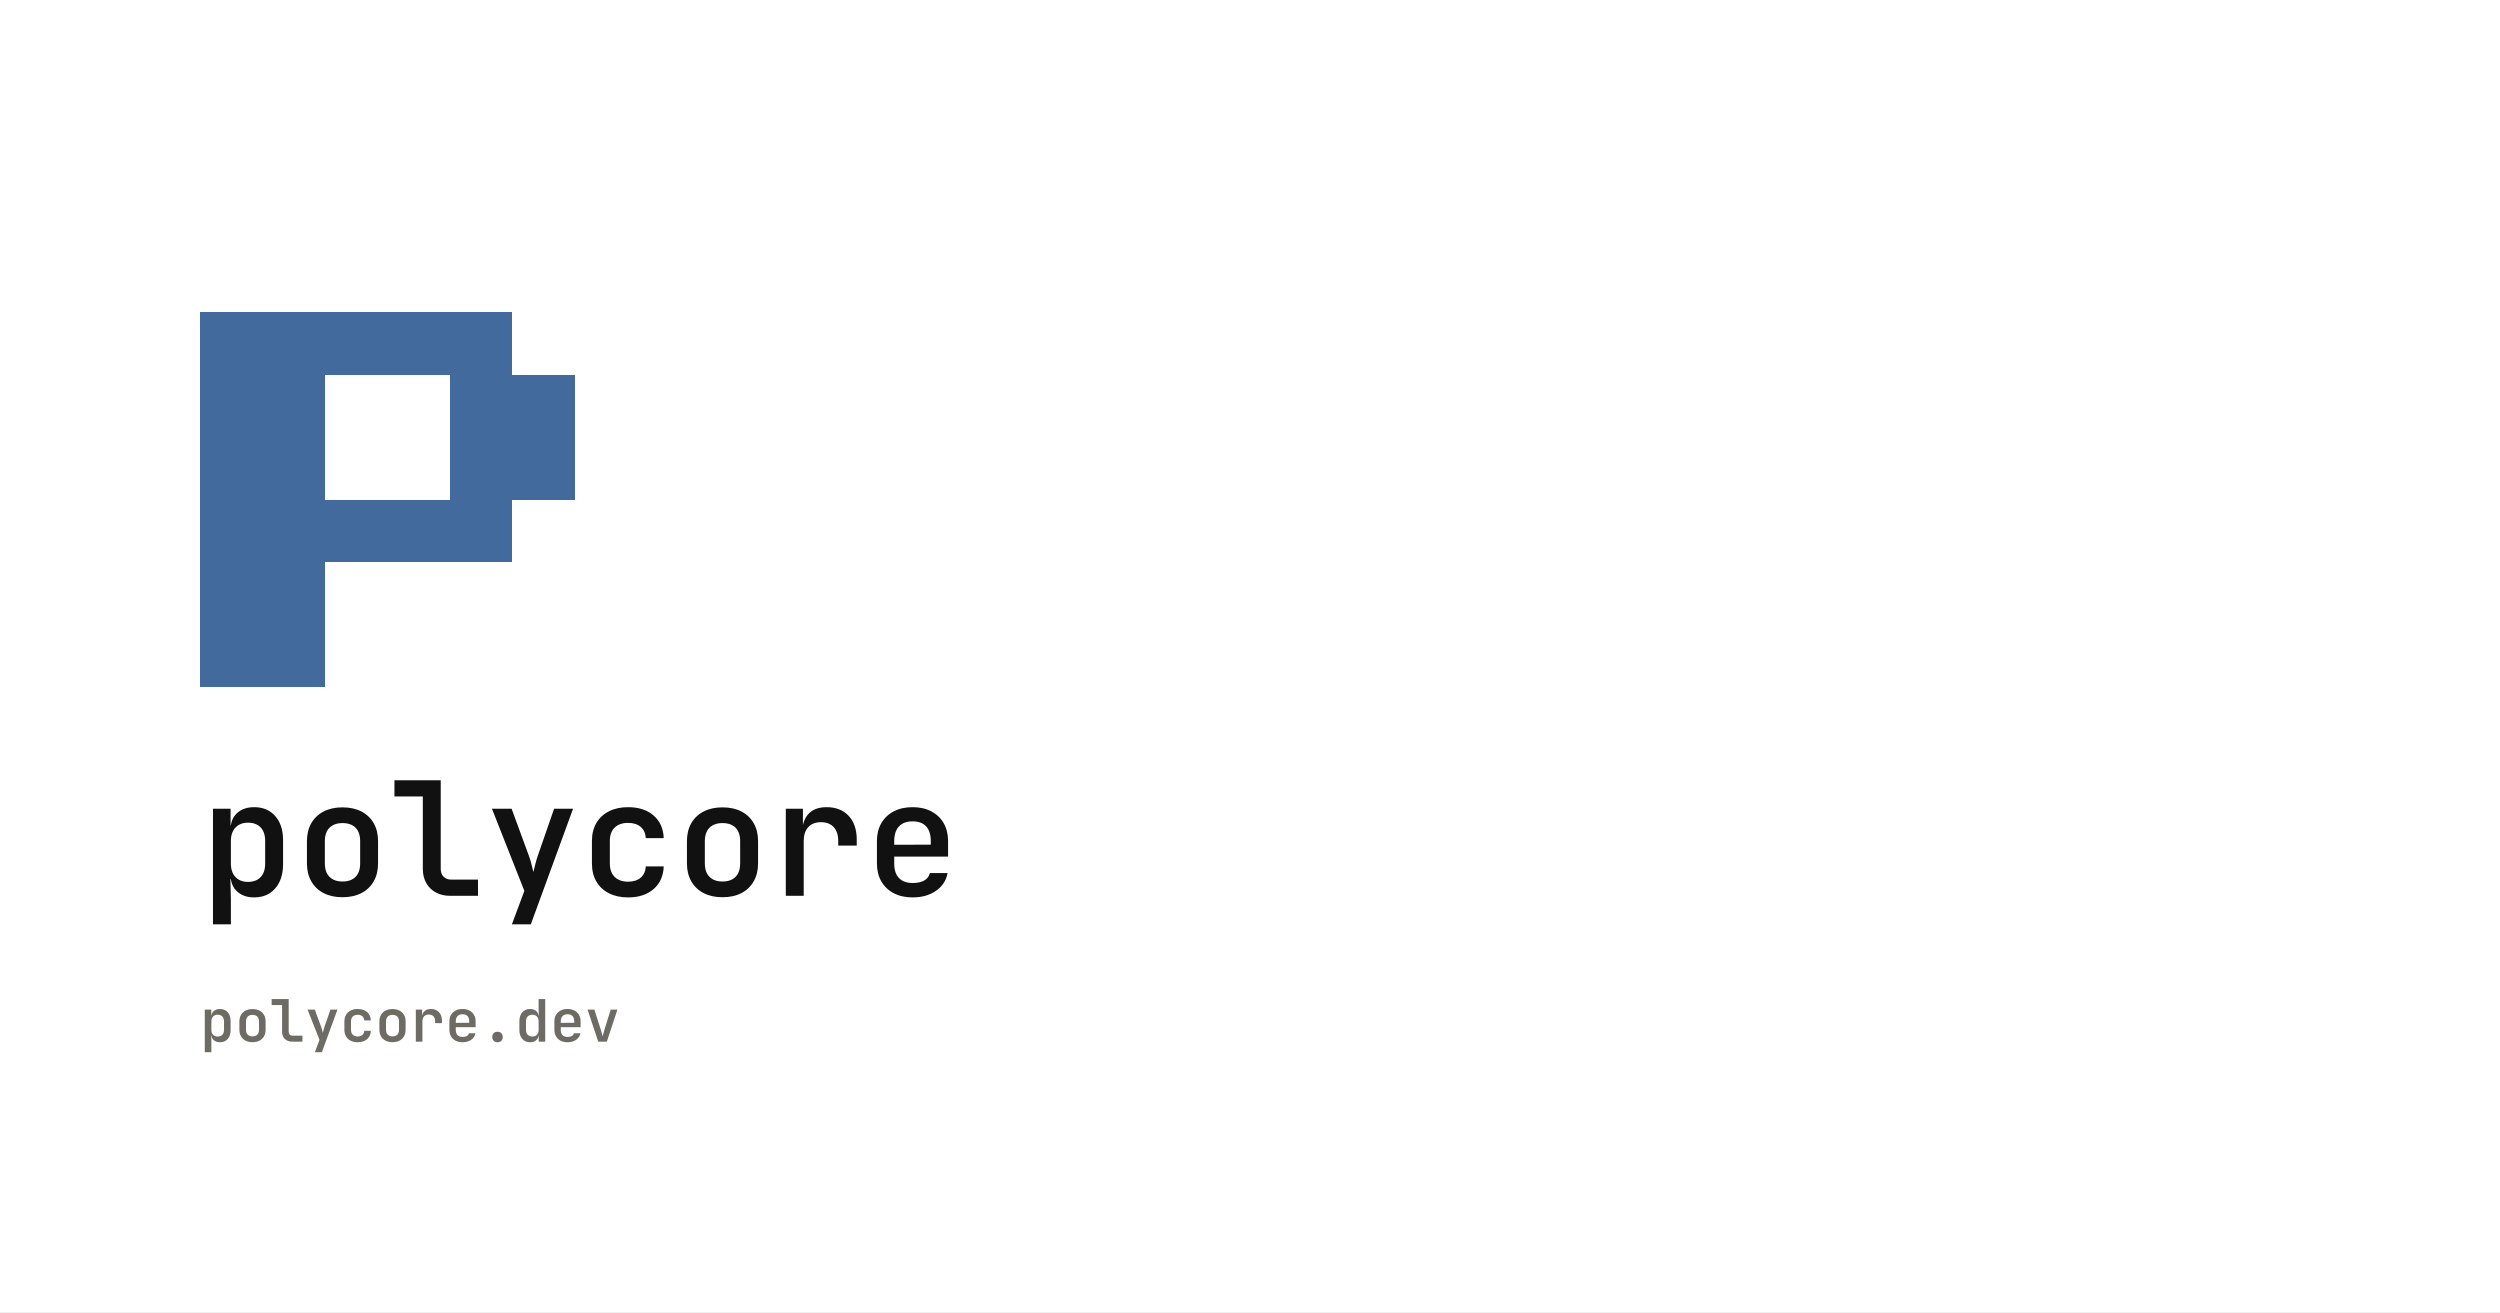
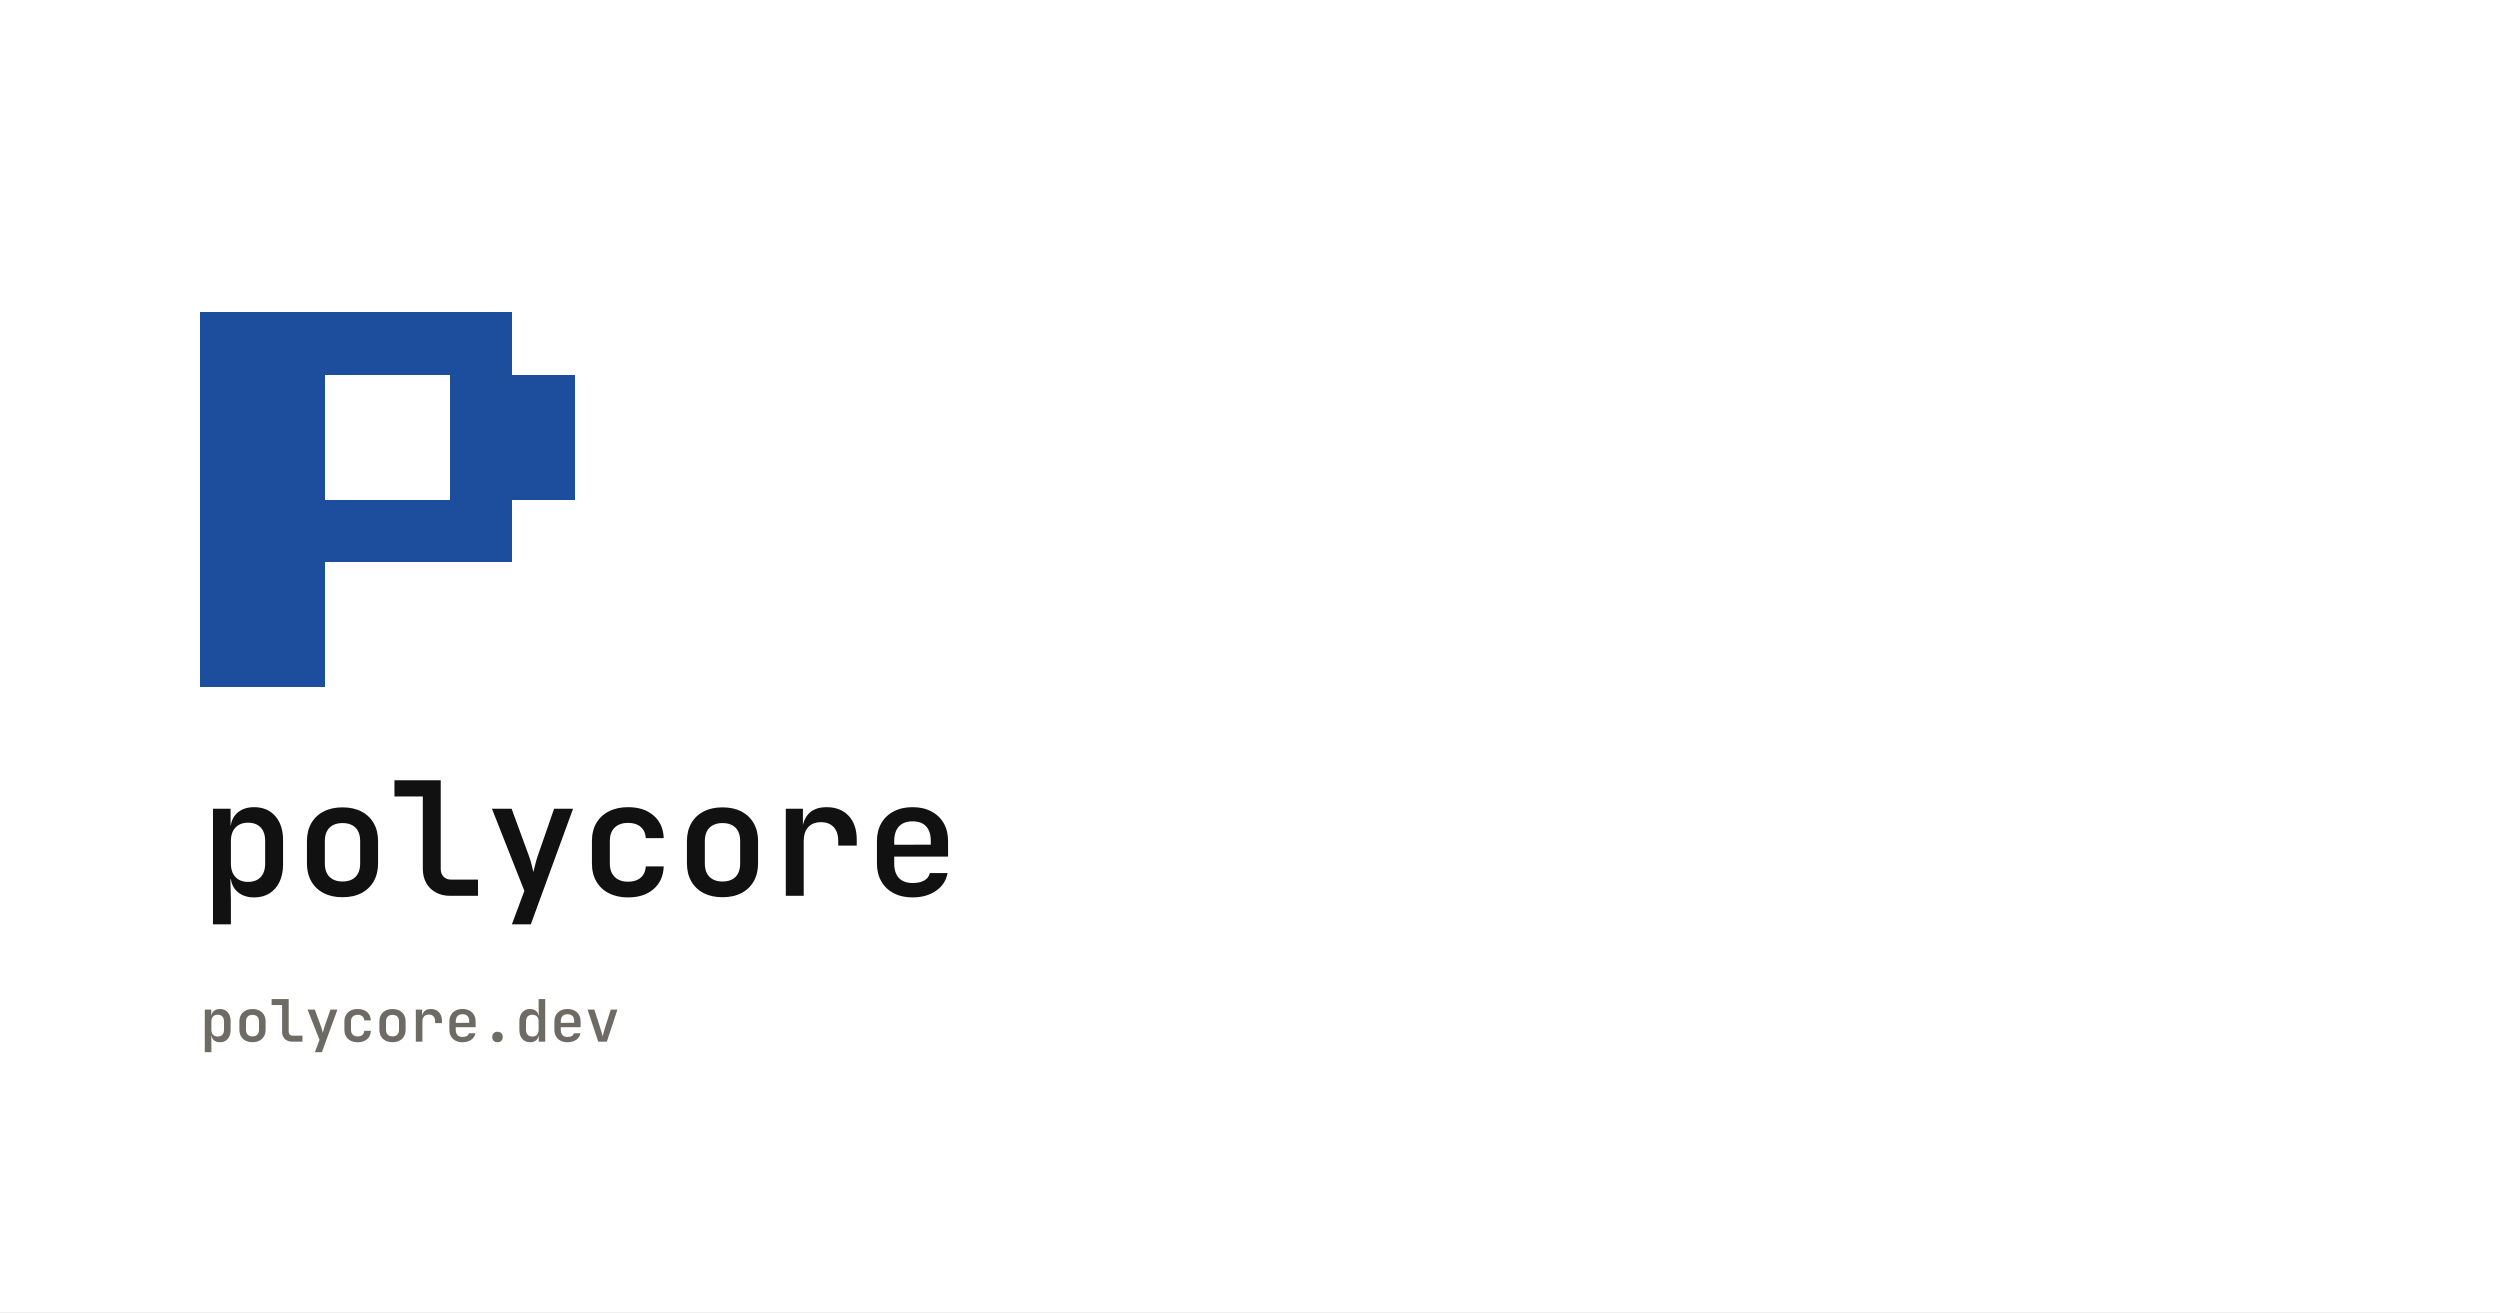
<svg xmlns="http://www.w3.org/2000/svg" width="1200" height="630" viewBox="0 0 1200 630" role="img" aria-label="PolyCore" shape-rendering="crispEdges">
  <rect width="1200" height="630" fill="#FFFFFF" />
-   <rect x="96" y="150" width="150" height="30" fill="#436A9D" />
-   <rect x="96" y="180" width="60" height="30" fill="#436A9D" />
-   <rect x="216" y="180" width="60" height="30" fill="#436A9D" />
-   <rect x="96" y="210" width="60" height="30" fill="#436A9D" />
-   <rect x="216" y="210" width="60" height="30" fill="#436A9D" />
-   <rect x="96" y="240" width="150" height="30" fill="#436A9D" />
-   <rect x="96" y="270" width="60" height="30" fill="#436A9D" />
-   <rect x="96" y="300" width="60" height="30" fill="#436A9D" />
+   <rect x="96" y="150" width="150" height="30" fill="#1D4E9E" />
+   <rect x="96" y="180" width="60" height="30" fill="#1D4E9E" />
+   <rect x="216" y="180" width="60" height="30" fill="#1D4E9E" />
+   <rect x="96" y="210" width="60" height="30" fill="#1D4E9E" />
+   <rect x="216" y="210" width="60" height="30" fill="#1D4E9E" />
+   <rect x="96" y="240" width="150" height="30" fill="#1D4E9E" />
+   <rect x="96" y="270" width="60" height="30" fill="#1D4E9E" />
+   <rect x="96" y="300" width="60" height="30" fill="#1D4E9E" />
  <path d="M102.23 443.68V388.2H110.682V396.18H112.548L110.682 398.186Q110.682 393.164 113.762 390.302Q116.843 387.44 122.011 387.44Q128.319 387.44 132.096 391.699Q135.872 395.958 135.872 403.266V414.887Q135.872 419.734 134.162 423.303Q132.452 426.872 129.36 428.816Q126.267 430.76 122.011 430.76Q116.89 430.76 113.786 427.875Q110.682 424.99 110.682 420.014L112.548 422.02H110.588L110.828 431.813V443.68ZM119.028 423.309Q122.921 423.309 125.098 421.032Q127.275 418.756 127.275 414.507V403.693Q127.275 399.415 125.098 397.153Q122.921 394.891 119.028 394.891Q115.258 394.891 113.043 397.215Q110.828 399.538 110.828 403.693V414.507Q110.828 418.662 113.043 420.985Q115.258 423.309 119.028 423.309ZM164.4 430.667Q159.179 430.667 155.355 428.693Q151.531 426.72 149.429 423.052Q147.328 419.383 147.328 414.414V403.786Q147.328 398.77 149.429 395.125Q151.531 391.48 155.355 389.507Q159.179 387.533 164.4 387.533Q169.65 387.533 173.46 389.507Q177.269 391.48 179.371 395.125Q181.472 398.77 181.472 403.74V414.414Q181.472 419.383 179.371 423.052Q177.269 426.72 173.46 428.693Q169.65 430.667 164.4 430.667ZM164.4 423.122Q168.445 423.122 170.66 420.892Q172.875 418.662 172.875 414.414V403.786Q172.875 399.508 170.66 397.293Q168.445 395.078 164.4 395.078Q160.431 395.078 158.178 397.293Q155.925 399.508 155.925 403.786V414.414Q155.925 418.662 158.178 420.892Q160.431 423.122 164.4 423.122ZM216.139 430.0Q212.198 430.0 209.228 428.395Q206.258 426.79 204.606 423.866Q202.954 420.942 202.954 417.048V382.305H189.334V374.52H211.552V417.048Q211.552 419.427 212.923 420.821Q214.293 422.215 216.579 422.215H229.439V430.0ZM245.713 443.68 251.693 427.621 236.13 388.2H245.576L253.986 411.11Q254.576 412.695 255.135 414.921Q255.693 417.146 256.027 418.597Q256.36 417.146 256.919 414.921Q257.477 412.695 258.021 411.11L265.969 388.2H275.07L254.796 443.68ZM301.475 430.76Q296.254 430.76 292.33 428.787Q288.407 426.814 286.267 423.145Q284.128 419.476 284.128 414.507V403.693Q284.128 398.648 286.267 395.017Q288.407 391.386 292.33 389.413Q296.254 387.44 301.475 387.44Q309.105 387.44 313.718 391.433Q318.331 395.426 318.588 402.319H309.99Q309.762 398.819 307.527 396.902Q305.291 394.985 301.475 394.985Q297.401 394.985 295.063 397.223Q292.725 399.462 292.725 403.646V414.507Q292.725 418.662 295.063 420.939Q297.401 423.215 301.475 423.215Q305.291 423.215 307.527 421.289Q309.762 419.364 309.99 415.881H318.588Q318.331 422.774 313.718 426.767Q309.105 430.76 301.475 430.76ZM346.8 430.667Q341.579 430.667 337.755 428.693Q333.931 426.72 331.829 423.052Q329.728 419.383 329.728 414.414V403.786Q329.728 398.77 331.829 395.125Q333.931 391.48 337.755 389.507Q341.579 387.533 346.8 387.533Q352.05 387.533 355.86 389.507Q359.669 391.48 361.771 395.125Q363.872 398.77 363.872 403.74V414.414Q363.872 419.383 361.771 423.052Q359.669 426.72 355.86 428.693Q352.05 430.667 346.8 430.667ZM346.8 423.122Q350.845 423.122 353.06 420.892Q355.275 418.662 355.275 414.414V403.786Q355.275 399.508 353.06 397.293Q350.845 395.078 346.8 395.078Q342.831 395.078 340.578 397.293Q338.325 399.508 338.325 403.786V414.414Q338.325 418.662 340.578 420.892Q342.831 423.122 346.8 423.122ZM377.186 430.0V388.2H385.398V396.18H387.492L384.878 401.091Q384.878 394.327 387.877 390.883Q390.876 387.44 396.74 387.44Q403.469 387.44 407.354 391.597Q411.239 395.753 411.239 403.026V405.886H402.348V403.693Q402.348 399.339 400.159 396.995Q397.97 394.652 394.06 394.652Q390.138 394.652 387.961 397.019Q385.784 399.386 385.784 403.693V430.0ZM438.029 430.76Q432.855 430.76 428.993 428.74Q425.131 426.72 423.029 423.052Q420.928 419.383 420.928 414.507V403.693Q420.928 398.77 423.029 395.125Q425.131 391.48 428.993 389.46Q432.855 387.44 438.029 387.44Q443.204 387.44 447.036 389.46Q450.869 391.48 452.971 395.125Q455.072 398.77 455.072 403.693V411.153H429.227V414.507Q429.227 419.066 431.501 421.454Q433.774 423.841 438.088 423.841Q441.542 423.841 443.666 422.626Q445.791 421.41 446.323 419.067H454.833Q453.885 424.399 449.292 427.579Q444.7 430.76 438.029 430.76ZM446.773 406.095V403.634Q446.773 399.105 444.567 396.679Q442.36 394.253 438.029 394.253Q433.745 394.253 431.486 396.708Q429.227 399.163 429.227 403.693V405.487L447.393 405.428Z" fill="#111111" shape-rendering="geometricPrecision" />
  <path d="M98.295 505.04V484.6H101.409V487.54H102.097L101.409 488.279Q101.409 486.429 102.544 485.374Q103.679 484.32 105.583 484.32Q107.907 484.32 109.298 485.889Q110.69 487.458 110.69 490.151V494.432Q110.69 496.218 110.06 497.533Q109.43 498.848 108.29 499.564Q107.151 500.28 105.583 500.28Q103.696 500.28 102.553 499.217Q101.409 498.154 101.409 496.321L102.097 497.06H101.375L101.463 500.668V505.04ZM104.484 497.535Q105.918 497.535 106.72 496.696Q107.522 495.857 107.522 494.292V490.308Q107.522 488.732 106.72 487.899Q105.918 487.065 104.484 487.065Q103.095 487.065 102.279 487.921Q101.463 488.777 101.463 490.308V494.292Q101.463 495.823 102.279 496.679Q103.095 497.535 104.484 497.535ZM121.2 500.246Q119.276 500.246 117.868 499.519Q116.459 498.792 115.685 497.44Q114.91 496.088 114.91 494.258V490.342Q114.91 488.494 115.685 487.151Q116.459 485.808 117.868 485.081Q119.276 484.354 121.2 484.354Q123.134 484.354 124.538 485.081Q125.941 485.808 126.715 487.151Q127.49 488.494 127.49 490.325V494.258Q127.49 496.088 126.715 497.44Q125.941 498.792 124.538 499.519Q123.134 500.246 121.2 500.246ZM121.2 497.466Q122.69 497.466 123.506 496.644Q124.322 495.823 124.322 494.258V490.342Q124.322 488.766 123.506 487.95Q122.69 487.134 121.2 487.134Q119.738 487.134 118.908 487.95Q118.078 488.766 118.078 490.342V494.258Q118.078 495.823 118.908 496.644Q119.738 497.466 121.2 497.466ZM140.262 500.0Q138.81 500.0 137.716 499.409Q136.621 498.817 136.013 497.74Q135.404 496.663 135.404 495.228V482.428H130.386V479.56H138.572V495.228Q138.572 496.105 139.077 496.618Q139.582 497.132 140.424 497.132H145.162V500.0ZM151.157 505.04 153.361 499.124 147.627 484.6H151.107L154.205 493.041Q154.423 493.625 154.629 494.444Q154.834 495.264 154.957 495.799Q155.08 495.264 155.286 494.444Q155.492 493.625 155.692 493.041L158.62 484.6H161.973L154.504 505.04ZM171.701 500.28Q169.778 500.28 168.332 499.553Q166.887 498.826 166.099 497.474Q165.31 496.123 165.31 494.292V490.308Q165.31 488.449 166.099 487.112Q166.887 485.774 168.332 485.047Q169.778 484.32 171.701 484.32Q174.512 484.32 176.212 485.791Q177.911 487.262 178.006 489.802H174.839Q174.755 488.512 173.931 487.806Q173.107 487.1 171.701 487.1Q170.2 487.1 169.339 487.924Q168.478 488.749 168.478 490.291V494.292Q168.478 495.823 169.339 496.662Q170.2 497.5 171.701 497.5Q173.107 497.5 173.931 496.791Q174.755 496.081 174.839 494.798H178.006Q177.911 497.338 176.212 498.809Q174.512 500.28 171.701 500.28ZM188.4 500.246Q186.476 500.246 185.068 499.519Q183.659 498.792 182.885 497.44Q182.11 496.088 182.11 494.258V490.342Q182.11 488.494 182.885 487.151Q183.659 485.808 185.068 485.081Q186.476 484.354 188.4 484.354Q190.334 484.354 191.738 485.081Q193.141 485.808 193.915 487.151Q194.69 488.494 194.69 490.325V494.258Q194.69 496.088 193.915 497.44Q193.141 498.792 191.738 499.519Q190.334 500.246 188.4 500.246ZM188.4 497.466Q189.89 497.466 190.706 496.644Q191.522 495.823 191.522 494.258V490.342Q191.522 488.766 190.706 487.95Q189.89 487.134 188.4 487.134Q186.938 487.134 186.108 487.95Q185.278 488.766 185.278 490.342V494.258Q185.278 495.823 186.108 496.644Q186.938 497.466 188.4 497.466ZM199.595 500.0V484.6H202.62V487.54H203.392L202.429 489.349Q202.429 486.857 203.534 485.589Q204.639 484.32 206.799 484.32Q209.278 484.32 210.709 485.851Q212.141 487.383 212.141 490.062V491.116H208.865V490.308Q208.865 488.704 208.059 487.84Q207.252 486.977 205.812 486.977Q204.367 486.977 203.565 487.849Q202.763 488.721 202.763 490.308V500.0ZM222.011 500.28Q220.104 500.28 218.682 499.536Q217.259 498.792 216.485 497.44Q215.71 496.088 215.71 494.292V490.308Q215.71 488.494 216.485 487.151Q217.259 485.808 218.682 485.064Q220.104 484.32 222.011 484.32Q223.917 484.32 225.329 485.064Q226.741 485.808 227.515 487.151Q228.29 488.494 228.29 490.308V493.056H218.768V494.292Q218.768 495.972 219.605 496.851Q220.443 497.731 222.032 497.731Q223.305 497.731 224.088 497.283Q224.87 496.835 225.066 495.972H228.201Q227.852 497.936 226.16 499.108Q224.468 500.28 222.011 500.28ZM225.232 491.193V490.286Q225.232 488.617 224.419 487.724Q223.606 486.83 222.011 486.83Q220.432 486.83 219.6 487.735Q218.768 488.639 218.768 490.308V490.969L225.461 490.947ZM238.8 500.28Q237.65 500.28 236.966 499.605Q236.282 498.929 236.282 497.796Q236.282 496.618 236.966 495.931Q237.65 495.243 238.8 495.243Q239.961 495.243 240.64 495.931Q241.318 496.618 241.318 497.796Q241.318 498.929 240.64 499.605Q239.961 500.28 238.8 500.28ZM254.434 500.28Q252.127 500.28 250.719 498.708Q249.31 497.135 249.31 494.449V490.168Q249.31 487.476 250.71 485.898Q252.11 484.32 254.434 484.32Q256.338 484.32 257.465 485.383Q258.591 486.446 258.591 488.279L257.903 487.54H258.625L258.537 483.932V479.56H261.705V500.0H258.591V497.06H257.903L258.591 496.321Q258.591 498.171 257.465 499.226Q256.338 500.28 254.434 500.28ZM255.533 497.535Q256.939 497.535 257.738 496.679Q258.537 495.823 258.537 494.292V490.308Q258.537 488.777 257.738 487.921Q256.939 487.065 255.533 487.065Q254.099 487.065 253.288 487.904Q252.478 488.743 252.478 490.308V494.292Q252.478 495.857 253.288 496.696Q254.099 497.535 255.533 497.535ZM272.411 500.28Q270.504 500.28 269.082 499.536Q267.659 498.792 266.885 497.44Q266.11 496.088 266.11 494.292V490.308Q266.11 488.494 266.885 487.151Q267.659 485.808 269.082 485.064Q270.504 484.32 272.411 484.32Q274.317 484.32 275.729 485.064Q277.141 485.808 277.915 487.151Q278.69 488.494 278.69 490.308V493.056H269.168V494.292Q269.168 495.972 270.005 496.851Q270.843 497.731 272.432 497.731Q273.705 497.731 274.488 497.283Q275.27 496.835 275.466 495.972H278.601Q278.252 497.936 276.56 499.108Q274.868 500.28 272.411 500.28ZM275.632 491.193V490.286Q275.632 488.617 274.819 487.724Q274.006 486.83 272.411 486.83Q270.832 486.83 270 487.735Q269.168 488.639 269.168 490.308V490.969L275.861 490.947ZM287.147 500.0 282.038 484.6H285.294L288.386 494.302Q288.662 495.172 288.903 496.053Q289.144 496.934 289.256 497.442Q289.396 496.934 289.632 496.053Q289.868 495.172 290.115 494.312L293.145 484.6H296.362L291.275 500.0Z" fill="#6E6A64" shape-rendering="geometricPrecision" />
</svg>
